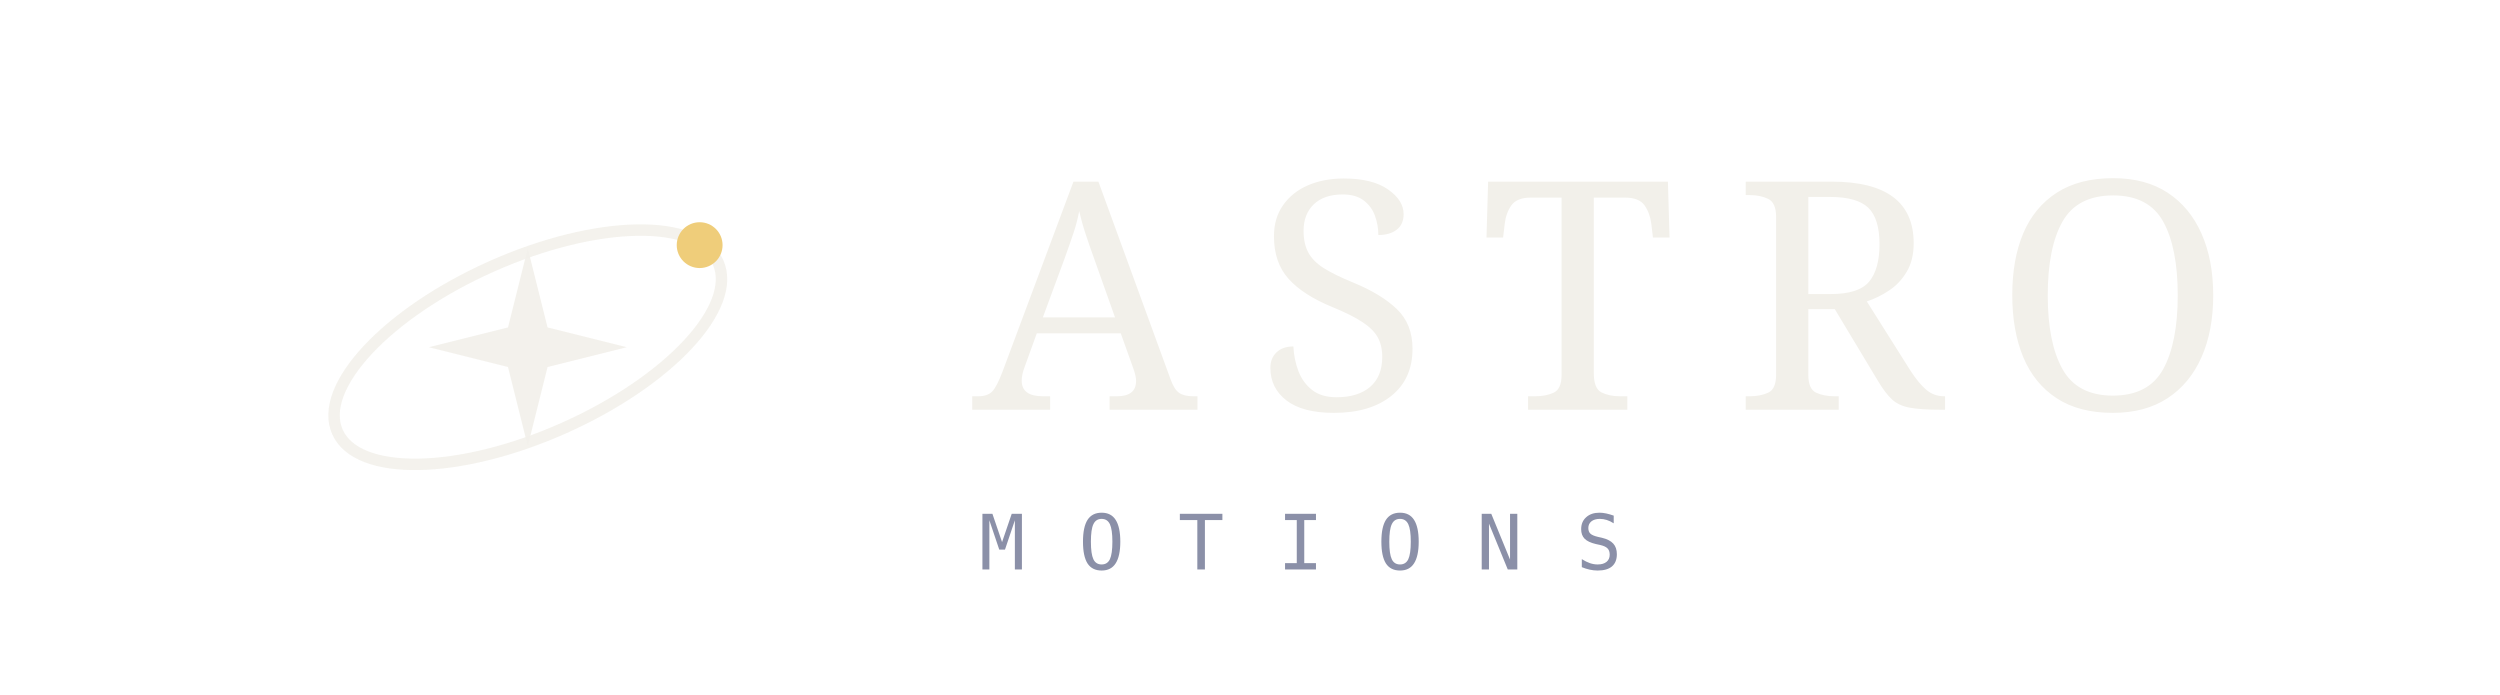
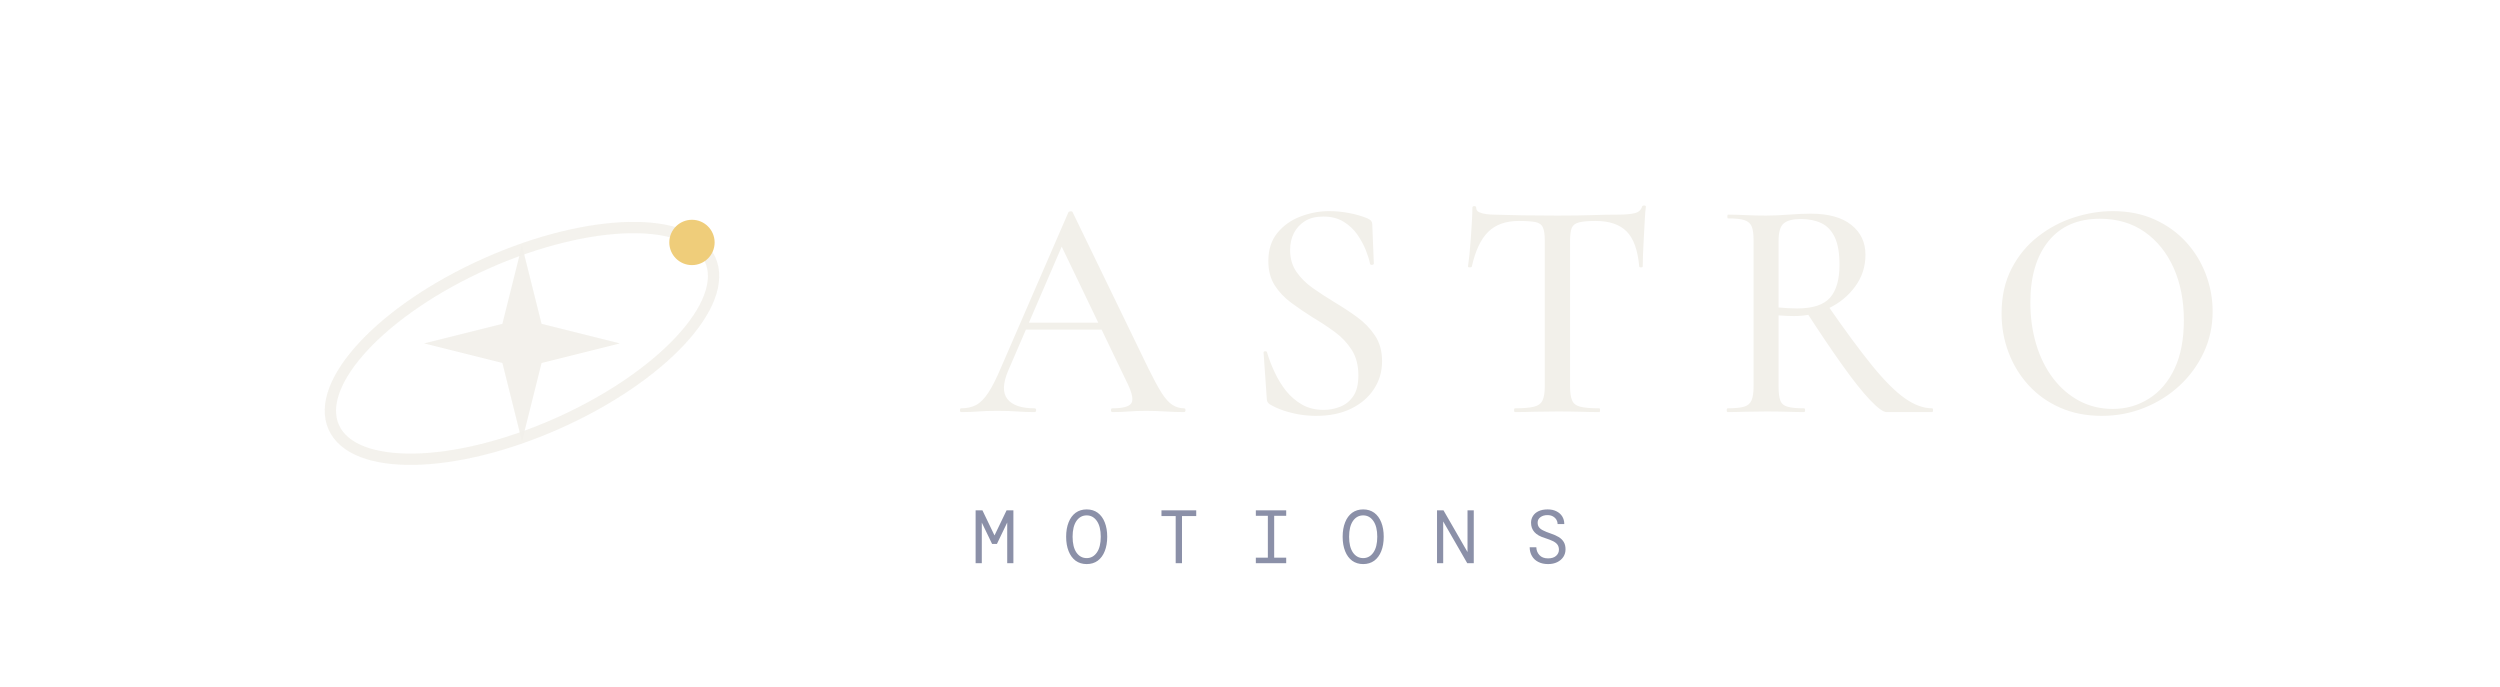
- <svg xmlns="http://www.w3.org/2000/svg" viewBox="0 0 360 100" fill="none">
+ <svg xmlns="http://www.w3.org/2000/svg" viewBox="0 0 364 100" fill="none">
  <g transform="translate(40 14) scale(1.5)">
-     <ellipse cx="24" cy="24" rx="20" ry="8.5" stroke="#F2F0EA" stroke-width="1.1" transform="rotate(-24 24 24)" opacity="0.85" />
+     <ellipse cx="24" cy="24" rx="20" ry="8.5" stroke="#F2F0EA" stroke-width="1.1" transform="rotate(-24 24 24)" opacity="0.85" fill="none" />
    <path d="M24 14.5 L25.9 22.1 L33.5 24 L25.9 25.9 L24 33.5 L22.1 25.9 L14.5 24 L22.1 22.1 Z" fill="#F2F0EA" opacity="0.92" />
    <circle cx="40.5" cy="14.2" r="2.2" fill="#EFCD7A" />
  </g>
-   <text x="140" y="59" font-family="'Cormorant Garamond', Georgia, serif" font-weight="500" font-size="46" letter-spacing="8.3" fill="#F2F0EA">ASTRO</text>
-   <text x="141" y="82" font-family="'DM Mono', Consolas, monospace" font-size="11" letter-spacing="7.7" fill="#8B90A8">MOTIONS</text>
+   <path transform="translate(140 60)" d="M21.99-12.01L8.60-12.01L9.15-13.02L21.67-13.02L21.99-12.01M32.38-0.55Q32.61-0.55 32.61-0.28Q32.61 0 32.38 0Q31.05 0 29.65-0.09Q28.24-0.18 26.91-0.18Q25.44-0.18 24.36-0.09Q23.28 0 21.94 0Q21.76 0 21.76-0.28Q21.76-0.55 21.94-0.55Q24.20-0.55 24.70-1.26Q25.21-1.98 24.20-4.09L14.31-24.66L15.78-26.86L6.81-6.07Q5.61-3.27 6.67-1.91Q7.73-0.55 10.63-0.55Q10.86-0.55 10.86-0.28Q10.86 0 10.63 0Q9.25 0 8.10-0.09Q6.95-0.18 5.20-0.18Q3.50-0.18 2.46-0.09Q1.43 0-0.05 0Q-0.23 0-0.23-0.28Q-0.23-0.55-0.05-0.55Q1.20-0.55 2.12-1.03Q3.04-1.52 3.89-2.81Q4.74-4.09 5.75-6.49L15.55-29.07Q15.59-29.21 15.87-29.23Q16.15-29.26 16.19-29.07L27.23-6.30Q28.34-4.05 29.14-2.78Q29.95-1.52 30.73-1.03Q31.51-0.55 32.38-0.55M47.84-23.60Q47.84-21.76 48.76-20.42Q49.68-19.09 51.15-18.05Q52.62-17.02 54.28-16.01Q55.98-15 57.57-13.85Q59.16-12.70 60.19-11.15Q61.23-9.61 61.23-7.41Q61.23-5.15 60.05-3.36Q58.88-1.56 56.74-0.51Q54.60 0.55 51.61 0.55Q50.42 0.55 49.20 0.35Q47.98 0.14 46.87-0.23Q45.77-0.60 44.85-1.15Q44.67-1.29 44.55-1.47Q44.44-1.66 44.44-2.02L43.98-8.60Q43.93-8.83 44.18-8.86Q44.44-8.88 44.48-8.69Q44.90-7.27 45.59-5.80Q46.28-4.32 47.24-3.10Q48.21-1.89 49.56-1.10Q50.92-0.32 52.72-0.32Q53.96-0.32 55.13-0.78Q56.30-1.24 57.04-2.32Q57.78-3.40 57.78-5.34Q57.78-7.54 56.81-9.06Q55.84-10.58 54.33-11.68Q52.81-12.79 51.11-13.80Q49.50-14.81 48-15.92Q46.51-17.02 45.59-18.47Q44.67-19.92 44.67-21.99Q44.67-24.47 45.98-26.08Q47.29-27.69 49.34-28.47Q51.38-29.26 53.54-29.26Q54.97-29.26 56.44-28.98Q57.91-28.70 59.11-28.20Q59.52-28.01 59.66-27.81Q59.80-27.60 59.80-27.37L60.03-21.62Q60.03-21.48 59.80-21.44Q59.57-21.39 59.48-21.57Q59.34-22.36 58.88-23.53Q58.42-24.70 57.64-25.83Q56.86-26.96 55.64-27.71Q54.42-28.47 52.67-28.47Q51.06-28.47 50-27.81Q48.94-27.14 48.39-26.06Q47.84-24.98 47.84-23.60M81.14-27.83Q78.29-27.83 76.68-26.24Q75.07-24.66 74.29-21.16Q74.24-21.07 73.99-21.07Q73.74-21.07 73.74-21.21Q73.83-21.80 73.95-22.91Q74.06-24.01 74.15-25.30Q74.24-26.59 74.31-27.78Q74.38-28.98 74.38-29.76Q74.38-29.99 74.66-29.99Q74.93-29.99 74.93-29.76Q74.93-29.30 75.39-29.09Q75.85-28.89 76.45-28.82Q77.05-28.75 77.46-28.75Q81.42-28.61 86.71-28.61Q89.93-28.61 91.86-28.68Q93.79-28.75 95.59-28.75Q97.15-28.75 98-28.96Q98.85-29.16 99.08-29.90Q99.13-30.08 99.38-30.08Q99.64-30.08 99.64-29.90Q99.54-29.21 99.48-27.97Q99.41-26.73 99.34-25.39Q99.27-24.06 99.22-22.91Q99.18-21.76 99.18-21.21Q99.18-21.07 98.92-21.07Q98.67-21.07 98.67-21.21Q98.35-24.79 96.83-26.31Q95.31-27.83 92.32-27.83Q90.71-27.83 89.91-27.62Q89.10-27.42 88.85-26.82Q88.60-26.22 88.60-24.93L88.60-3.73Q88.60-2.39 88.90-1.70Q89.19-1.01 90.09-0.78Q90.99-0.55 92.87-0.55Q92.97-0.55 92.97-0.28Q92.97 0 92.87 0Q91.63 0 90.09-0.05Q88.55-0.09 86.71-0.09Q84.96-0.09 83.42-0.05Q81.88 0 80.59 0Q80.45 0 80.45-0.28Q80.45-0.55 80.59-0.55Q82.39-0.55 83.33-0.78Q84.27-1.01 84.59-1.70Q84.92-2.39 84.92-3.73L84.92-25.02Q84.92-26.27 84.64-26.89Q84.36-27.51 83.54-27.67Q82.71-27.83 81.14-27.83M134.69 0Q133.95 0 132.27-1.77Q130.59-3.54 128.25-6.83Q125.90-10.12 122.96-14.67L126.04-15.64Q129.90-10.07 132.59-6.76Q135.29-3.45 137.36-2Q139.43-0.55 141.31-0.55Q141.45-0.55 141.45-0.28Q141.45 0 141.31 0Q138.74 0 137.10 0Q135.47 0 134.69 0M123.65-28.89Q127.51-28.89 129.56-27.25Q131.61-25.62 131.61-22.91Q131.61-20.33 130.13-18.31Q128.66-16.28 126.29-15.13Q123.92-13.98 121.21-13.98Q120.66-13.98 120.06-14.01Q119.46-14.03 118.96-14.08L118.96-3.73Q118.96-2.39 119.21-1.70Q119.46-1.01 120.27-0.78Q121.07-0.55 122.68-0.55Q122.82-0.55 122.82-0.28Q122.82 0 122.68 0Q121.53 0 120.15-0.05Q118.77-0.09 117.12-0.09Q115.55-0.09 114.13-0.05Q112.70 0 111.55 0Q111.41 0 111.41-0.28Q111.41-0.55 111.55-0.55Q113.11-0.55 113.92-0.78Q114.72-1.01 115.02-1.70Q115.32-2.39 115.32-3.73L115.32-25.02Q115.32-26.36 115.05-27.02Q114.77-27.69 113.99-27.95Q113.21-28.20 111.60-28.20Q111.50-28.20 111.50-28.47Q111.50-28.75 111.60-28.75Q112.75-28.75 114.15-28.68Q115.55-28.61 117.12-28.61Q118.59-28.61 120.43-28.75Q122.27-28.89 123.65-28.89M127.83-21.44Q127.83-24.01 127.14-25.46Q126.45-26.91 125.19-27.51Q123.92-28.11 122.22-28.11Q120.47-28.11 119.72-27.48Q118.96-26.86 118.96-24.93L118.96-15.23Q119.60-15.18 120.36-15.13Q121.12-15.09 121.67-15.09Q125.07-15.09 126.45-16.65Q127.83-18.22 127.83-21.44M166.01 0.55Q162.70 0.55 160.01-0.62Q157.32-1.79 155.41-3.86Q153.50-5.93 152.47-8.62Q151.43-11.32 151.43-14.35Q151.43-18.08 152.88-20.88Q154.33-23.69 156.72-25.55Q159.11-27.42 161.97-28.34Q164.82-29.26 167.62-29.26Q171.03-29.26 173.72-28.04Q176.41-26.82 178.30-24.75Q180.18-22.68 181.17-20.06Q182.16-17.43 182.16-14.67Q182.16-11.45 180.87-8.69Q179.58-5.93 177.35-3.86Q175.12-1.79 172.20-0.62Q169.28 0.55 166.01 0.55M167.62-0.46Q170.52-0.46 172.89-1.96Q175.26-3.45 176.62-6.33Q177.97-9.20 177.97-13.39Q177.97-17.66 176.48-21Q174.98-24.33 172.25-26.24Q169.51-28.15 165.74-28.15Q160.91-28.15 158.26-24.89Q155.62-21.62 155.62-15.96Q155.62-12.70 156.47-9.87Q157.32-7.04 158.93-4.92Q160.54-2.81 162.75-1.63Q164.96-0.46 167.62-0.46" fill="#F2F0EA" />
+   <path transform="translate(141.5 82)" d="M1.45 0L0.55 0L0.55-7.70L1.54-7.70L3.30-4.04L5.06-7.70L6.05-7.70L6.05 0L5.15 0L5.15-5.92L3.65-2.80L2.95-2.80L1.45-5.91M16.72 0.13Q15.79 0.13 15.11-0.36Q14.44-0.86 14.09-1.75Q13.73-2.65 13.73-3.85Q13.73-5.05 14.09-5.95Q14.44-6.84 15.11-7.34Q15.79-7.83 16.72-7.83Q17.66-7.83 18.33-7.34Q19-6.84 19.35-5.95Q19.71-5.05 19.71-3.85Q19.71-2.65 19.35-1.75Q19-0.86 18.33-0.36Q17.66 0.13 16.72 0.13M16.72-0.74Q17.63-0.74 18.20-1.55Q18.77-2.36 18.77-3.85Q18.77-5.33 18.20-6.15Q17.63-6.96 16.72-6.96Q15.80-6.96 15.23-6.15Q14.67-5.33 14.67-3.85Q14.67-2.36 15.23-1.55Q15.80-0.74 16.72-0.74M30.60 0L29.68 0L29.68-6.86L27.61-6.86L27.61-7.70L32.67-7.70L32.67-6.86L30.60-6.86M45.77 0L41.35 0L41.35-0.80L43.10-0.80L43.10-6.90L41.35-6.90L41.35-7.70L45.77-7.70L45.77-6.90L44.02-6.90L44.02-0.80L45.77-0.80M56.98 0.13Q56.05 0.13 55.37-0.36Q54.70-0.86 54.35-1.75Q53.99-2.65 53.99-3.85Q53.99-5.05 54.35-5.95Q54.70-6.84 55.37-7.34Q56.05-7.83 56.98-7.83Q57.91-7.83 58.59-7.34Q59.26-6.84 59.61-5.95Q59.97-5.05 59.97-3.85Q59.97-2.65 59.61-1.75Q59.26-0.86 58.59-0.36Q57.91 0.13 56.98 0.13M56.98-0.74Q57.89-0.74 58.46-1.55Q59.03-2.36 59.03-3.85Q59.03-5.33 58.46-6.15Q57.89-6.96 56.98-6.96Q56.06-6.96 55.49-6.15Q54.93-5.33 54.93-3.85Q54.93-2.36 55.49-1.55Q56.06-0.74 56.98-0.74M68.63 0L67.73 0L67.73-7.70L68.67-7.70L72.17-1.62L72.17-7.70L73.08-7.70L73.08 0L72.13 0L68.63-6.08M83.90 0.13Q83.08 0.13 82.48-0.18Q81.88-0.48 81.56-1.03Q81.23-1.58 81.22-2.32L82.19-2.32Q82.20-1.66 82.64-1.18Q83.07-0.70 83.90-0.70Q84.66-0.70 85.07-1.07Q85.48-1.44 85.48-1.96Q85.48-2.39 85.28-2.68Q85.08-2.97 84.64-3.20Q84.19-3.42 83.45-3.66Q82.39-3.98 81.91-4.53Q81.42-5.08 81.42-5.90Q81.42-6.45 81.71-6.89Q81.99-7.33 82.53-7.58Q83.07-7.83 83.84-7.83Q84.57-7.83 85.11-7.56Q85.66-7.29 85.96-6.81Q86.26-6.32 86.26-5.70L85.29-5.70Q85.29-6.01 85.13-6.30Q84.96-6.60 84.63-6.80Q84.30-7 83.80-7Q83.19-7 82.79-6.70Q82.38-6.41 82.38-5.91Q82.38-5.52 82.56-5.26Q82.74-4.99 83.16-4.78Q83.58-4.56 84.29-4.32Q84.96-4.10 85.44-3.81Q85.92-3.52 86.18-3.09Q86.44-2.66 86.44-2.02Q86.44-1.40 86.12-0.91Q85.80-0.43 85.23-0.15Q84.66 0.13 83.90 0.13" fill="#8B90A8" />
</svg>
